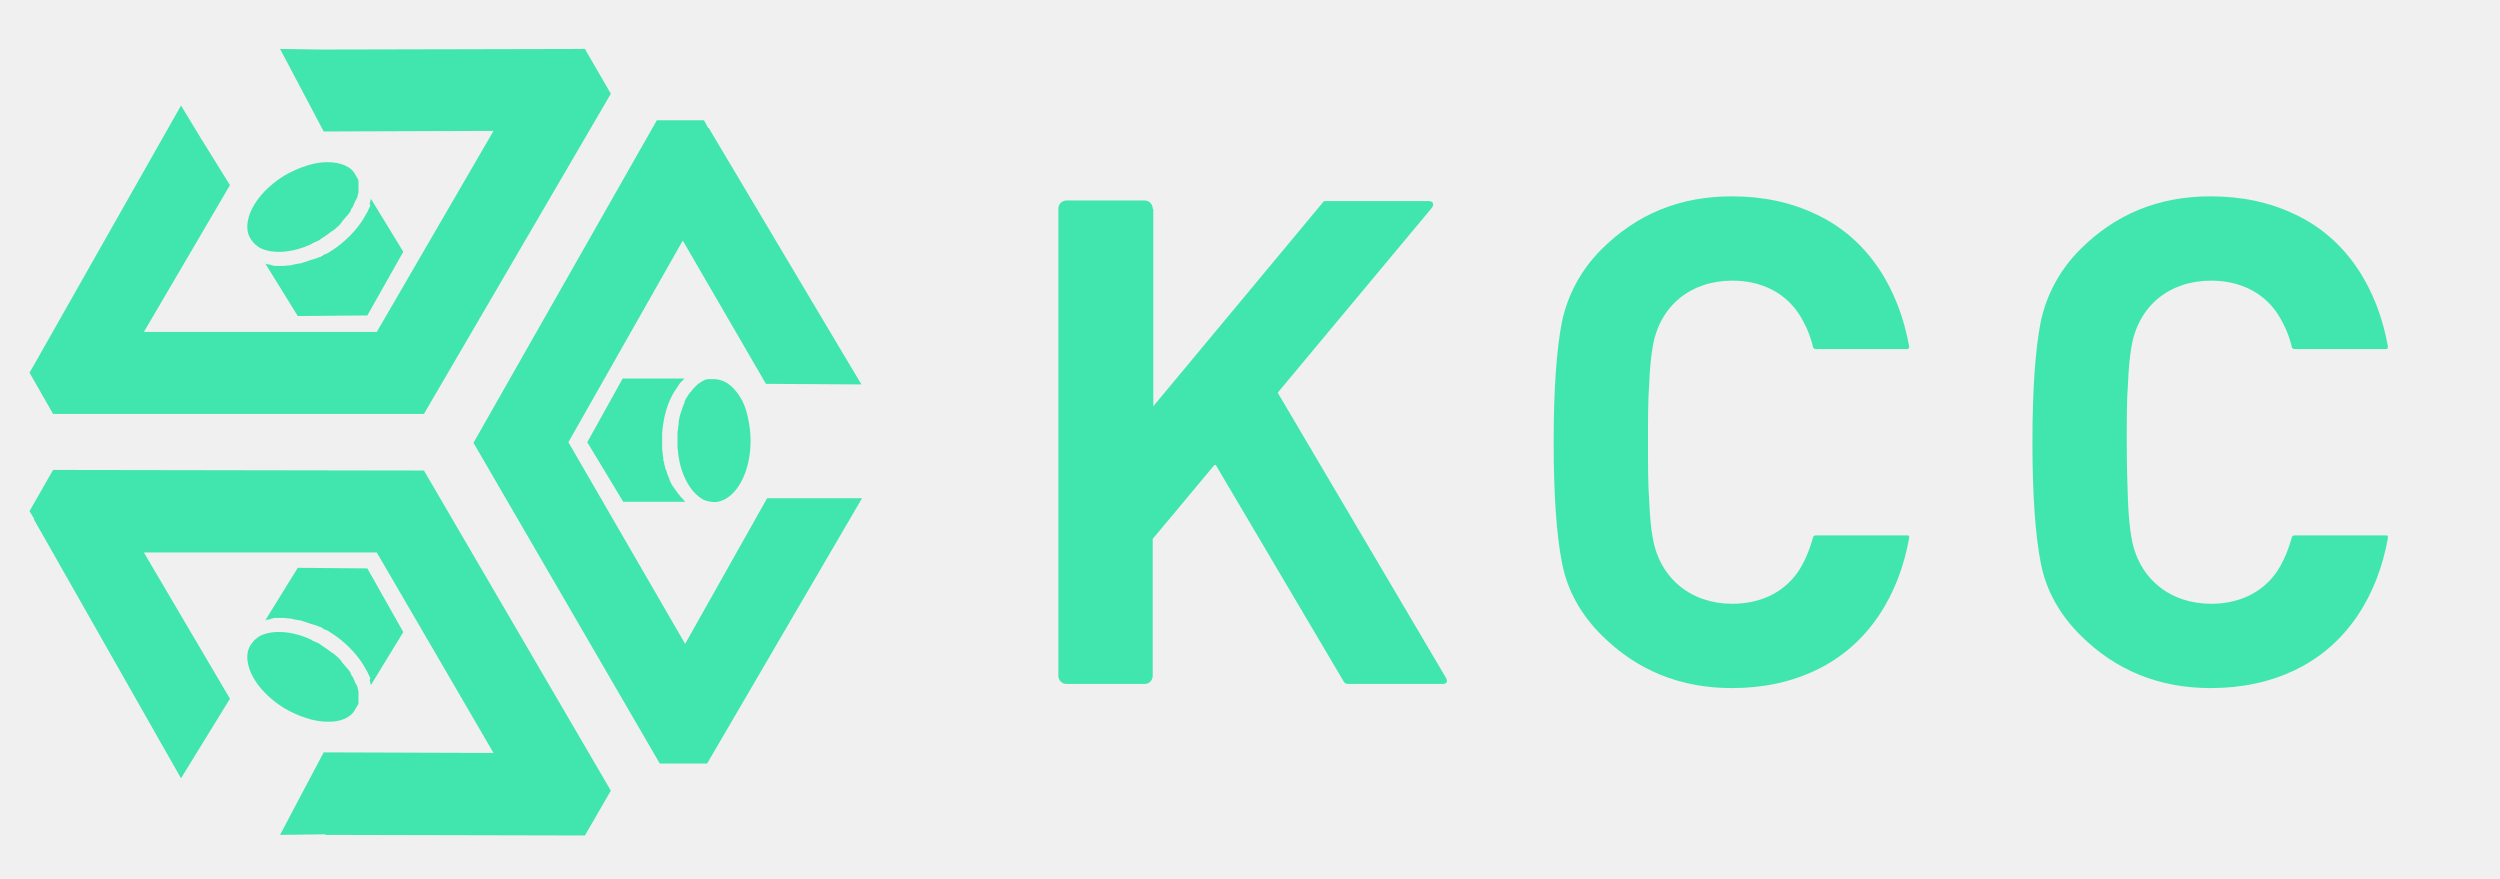
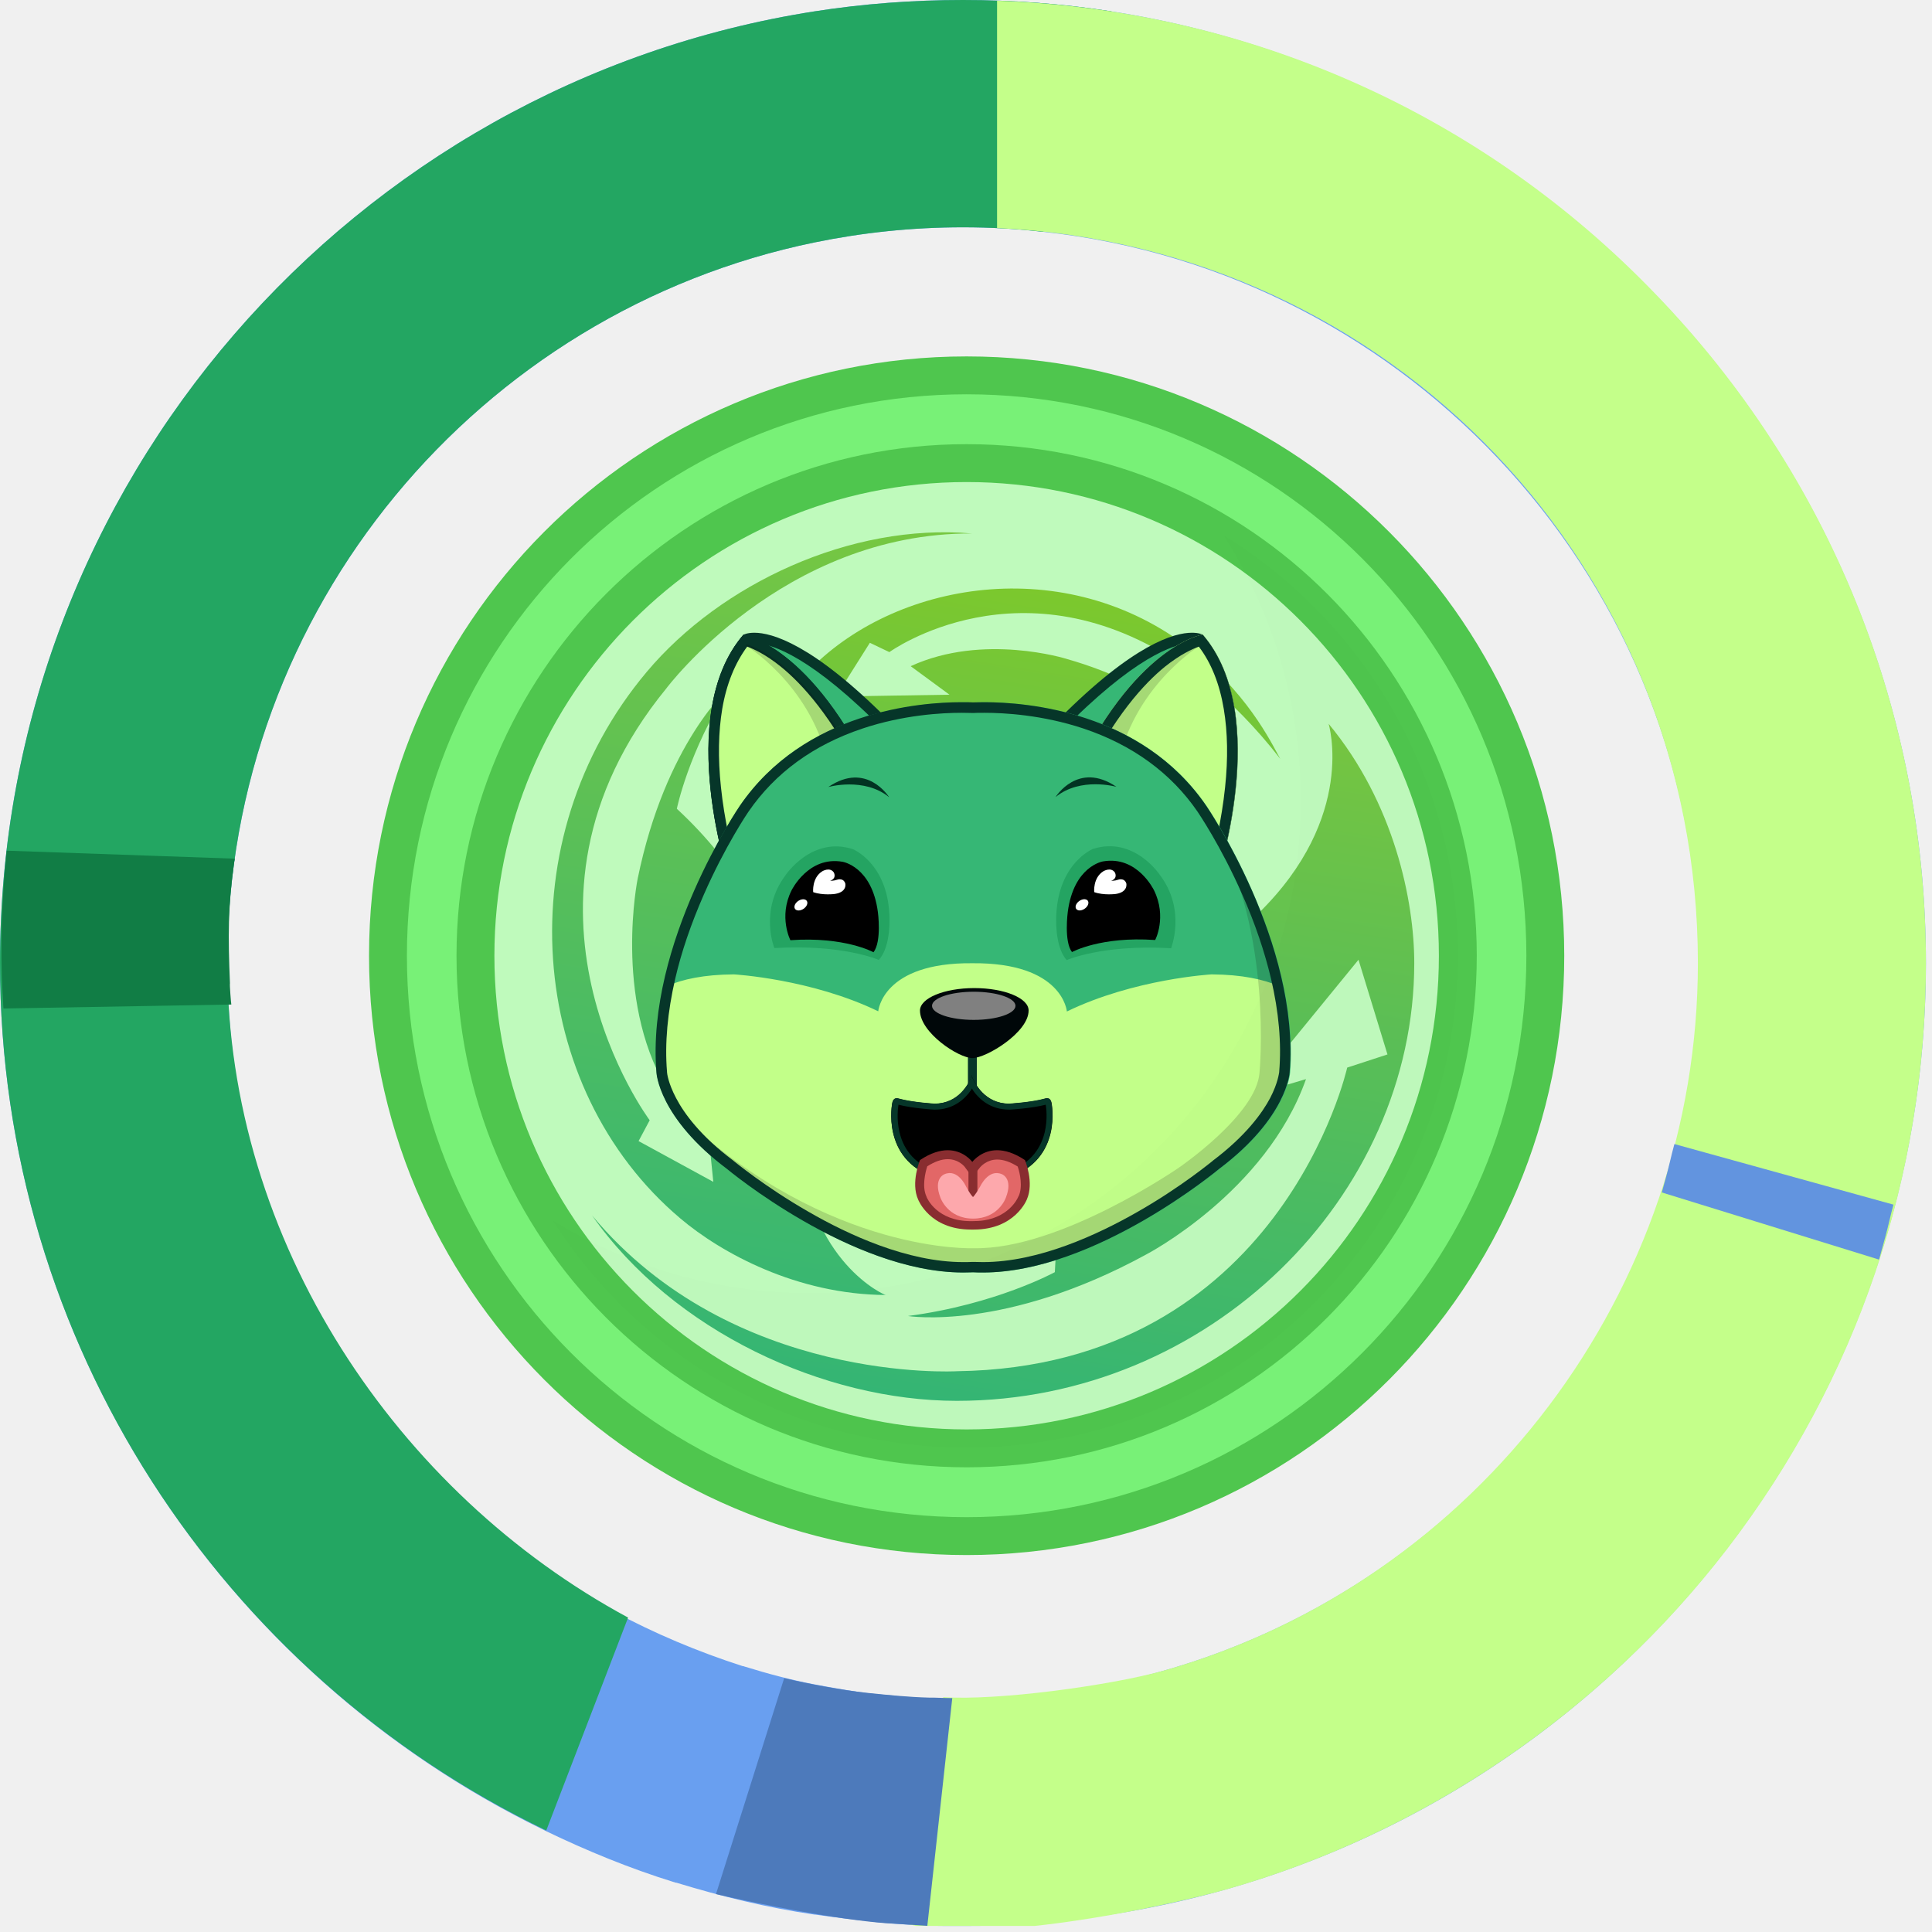
- <svg xmlns="http://www.w3.org/2000/svg" viewBox="0 0 424 149" width="424" height="149">
-   <style>
- 		tspan { white-space:pre }
- 		.shp0 { fill: #41e6af } 
- 	</style>
-   <g id="Layer">
-     <path id="Layer" class="shp0" d="M146.1 65.2L142.1 58.5L142.1 58.5L120.2 21.7L120.1 21.7L119.4 20.4L111.4 20.4L80.3 75.1L111.9 129.5L119.9 129.5L120.1 129.2L146.2 84.5L130.1 84.5L116.2 109.2L96.4 75L115.8 40.8L129.9 65.1L146.1 65.2Z" />
-     <path id="Layer" class="shp0" d="M24.4 56.3L39 31.4L34.1 23.5L34.1 23.5L30.7 17.9L5.7 62L5.7 62L5 63.2L9 70.2L71.9 70.2L103.6 15.9L99.2 8.3L55.2 8.4L54.5 8.4L47.5 8.3L51.2 15.3L51.2 15.3L54.9 22.3L83.7 22.2L63.9 56.3L24.4 56.3Z" />
-     <path id="Layer" class="shp0" d="M55.5 27.5C54.4 27.5 53.2 27.7 52 28.1C50.7 28.5 49.4 29.1 48.2 29.8C44.8 31.9 42.4 34.9 42 37.7C41.8 39 42.1 40.1 42.8 40.9L42.8 40.9C42.9 41.1 43.1 41.2 43.2 41.4C43.3 41.5 43.4 41.5 43.5 41.6C43.6 41.7 43.6 41.7 43.7 41.8C43.9 41.9 44 42 44.2 42.1L44.2 42.1C46.3 43.1 49.6 42.9 52.8 41.4L52.9 41.3C53.2 41.2 53.5 41 53.8 40.9C54.1 40.8 54.3 40.6 54.6 40.4C54.9 40.2 55.2 40 55.5 39.8C55.8 39.6 56 39.4 56.3 39.2L56.5 39.1C56.7 38.9 56.9 38.8 57.1 38.6C57.2 38.5 57.2 38.5 57.3 38.4C57.5 38.3 57.6 38.1 57.7 38C57.8 37.9 57.9 37.8 58 37.6C58.1 37.4 58.3 37.3 58.4 37.1C58.5 37 58.5 37 58.6 36.9C58.7 36.7 58.9 36.6 59 36.4L59.2 36.2C59.3 36 59.4 35.9 59.5 35.7C59.5 35.7 59.5 35.7 59.5 35.6L59.6 35.4C59.8 35.2 59.9 34.9 60 34.7C60.1 34.5 60.2 34.2 60.3 34L60.4 33.9C60.4 33.8 60.5 33.7 60.5 33.7L60.5 33.7C60.5 33.6 60.5 33.6 60.6 33.5C60.6 33.3 60.7 33.2 60.7 33C60.7 32.8 60.8 32.8 60.8 32.7C60.8 32.6 60.8 32.5 60.8 32.5C60.8 32.3 60.8 32.2 60.8 32.1L60.8 31.9C60.8 31.7 60.8 31.6 60.8 31.4C60.8 31.3 60.8 31.3 60.8 31.2C60.8 31.1 60.8 31 60.8 31C60.8 30.9 60.8 30.9 60.8 30.8L60.8 30.7C60.8 30.5 60.7 30.4 60.6 30.2C60.5 30 60.4 29.9 60.3 29.7L60.3 29.7C59.6 28.2 57.7 27.5 55.5 27.5Z" />
-     <path id="Layer" class="shp0" d="M62.8 34.8C62.8 35 62.7 35.1 62.6 35.3L62.6 35.3C62.6 35.4 62.6 35.4 62.5 35.5L62.5 35.5C62.4 35.8 62.3 36 62.1 36.3L62.1 36.3L62.1 36.3C61 38.4 59.2 40.4 57 42C56.7 42.2 56.4 42.4 56.1 42.6C55.8 42.8 55.5 43 55.2 43.1L55.1 43.1L55.1 43.1C55 43.2 54.9 43.2 54.8 43.3C54.6 43.4 54.5 43.5 54.3 43.6L54.2 43.6C54.1 43.6 54 43.7 53.9 43.7C53.7 43.8 53.5 43.9 53.3 43.9L53.1 44C53.1 44 53.1 44 53 44C52.9 44 52.8 44.1 52.7 44.1C52.5 44.2 52.3 44.2 52.1 44.3L51.9 44.4L51.8 44.4C51.6 44.5 51.4 44.5 51.2 44.6C51.1 44.6 51 44.7 50.8 44.7L50.8 44.7L50.8 44.7L50.7 44.7C50.5 44.7 50.3 44.8 50.2 44.8C50.1 44.8 49.9 44.8 49.8 44.9L49.7 44.9C49.6 44.9 49.5 44.9 49.4 45C49.3 45 49.2 45 49.1 45C48.8 45 48.4 45.1 48.1 45.1L48 45.1C47.7 45.1 47.4 45.1 47.1 45.1C47 45.1 46.9 45.1 46.9 45.1L46.8 45.1C46.6 45.1 46.4 45.1 46.2 45C46.1 45 46 45 45.9 44.9C45.7 44.9 45.5 44.8 45.3 44.8C45.2 44.8 45.1 44.7 45 44.7L50.5 53.6L62.3 53.5L68.4 42.7L62.9 33.7C62.9 33.8 62.9 33.9 62.8 34C62.8 34.1 62.8 34.1 62.8 34.2C62.8 34.3 62.7 34.4 62.7 34.6C62.8 34.7 62.8 34.8 62.8 34.8Z" />
-     <path id="Layer" class="shp0" d="M125.5 67.3C126.1 68.2 126.5 69.3 126.8 70.6C127.1 71.9 127.3 73.3 127.3 74.7C127.3 78.7 126 82.3 123.8 84.1C122.8 84.9 121.7 85.3 120.6 85.1L120.6 85.1C120.4 85.1 120.2 85 120 85C119.9 85 119.8 84.9 119.7 84.9C119.6 84.9 119.5 84.8 119.4 84.8C119.2 84.7 119 84.6 118.9 84.5L118.9 84.5C116.9 83.2 115.4 80.3 115 76.8L115 76.7C115 76.4 114.9 76.1 114.9 75.7C114.9 75.4 114.9 75.1 114.9 74.8C114.9 74.4 114.9 74.1 114.9 73.7C114.9 73.4 114.9 73.1 115 72.8L115 72.6C115 72.4 115.1 72.1 115.1 71.9C115.1 71.8 115.1 71.7 115.1 71.6C115.1 71.4 115.2 71.2 115.2 71C115.2 70.8 115.3 70.7 115.3 70.5C115.4 70.3 115.4 70.1 115.5 69.9C115.5 69.8 115.6 69.7 115.6 69.6C115.7 69.4 115.7 69.2 115.8 69L115.9 68.7C116 68.5 116.1 68.4 116.1 68.2C116.1 68.2 116.1 68.2 116.1 68.1L116.2 67.9C116.3 67.6 116.5 67.4 116.6 67.2C116.7 67 116.9 66.8 117 66.6L117.1 66.5C117.2 66.4 117.2 66.4 117.3 66.3L117.3 66.3C117.4 66.2 117.4 66.2 117.4 66.1C117.5 66 117.6 65.9 117.7 65.8C117.8 65.7 117.9 65.6 117.9 65.6C118 65.5 118 65.5 118.1 65.4C118.2 65.3 118.3 65.2 118.4 65.1L118.6 65C118.7 64.9 118.9 64.8 119 64.7C119.1 64.7 119.1 64.7 119.2 64.6C119.3 64.6 119.4 64.5 119.4 64.5C119.4 64.5 119.5 64.5 119.5 64.4L119.6 64.4C119.8 64.4 119.9 64.3 120.1 64.3C120.3 64.3 120.5 64.3 120.7 64.3L120.7 64.3C122.8 64.2 124.3 65.4 125.5 67.3Z" />
-     <path id="Layer" class="shp0" d="M115.4 64.9C115.3 65 115.2 65.2 115.1 65.3L115.1 65.3C115.1 65.4 115 65.4 115 65.5L115 65.5C114.8 65.7 114.7 66 114.5 66.2L114.5 66.2L114.5 66.2C113.2 68.2 112.5 70.8 112.3 73.5C112.3 73.9 112.3 74.2 112.3 74.6C112.3 74.9 112.3 75.3 112.3 75.6L112.3 75.7L112.3 75.7C112.3 75.8 112.3 76 112.3 76.1C112.3 76.3 112.3 76.5 112.4 76.7L112.4 76.8C112.4 76.9 112.4 77 112.4 77.1C112.4 77.3 112.5 77.5 112.5 77.7L112.5 77.9C112.5 77.9 112.5 77.9 112.5 78C112.5 78.1 112.5 78.2 112.6 78.3C112.6 78.5 112.7 78.7 112.7 78.9L112.8 79.1L112.8 79.2C112.8 79.4 112.9 79.6 113 79.8C113 79.9 113.1 80 113.1 80.1L113.1 80.1L113.1 80.1L113.1 80.2C113.2 80.4 113.2 80.5 113.3 80.7C113.3 80.8 113.4 80.9 113.5 81.1L113.5 81.2C113.5 81.3 113.6 81.4 113.6 81.5C113.7 81.6 113.7 81.7 113.7 81.7C113.8 82 114 82.3 114.2 82.6L114.3 82.7C114.5 83 114.6 83.2 114.8 83.4C114.8 83.5 114.9 83.5 114.9 83.6L115 83.7C115.1 83.9 115.3 84 115.4 84.2C115.5 84.3 115.5 84.4 115.6 84.4C115.8 84.6 115.9 84.7 116 84.9C116.1 85 116.2 85 116.2 85.1L105.7 85.1L99.6 75L105.6 64.2L116.1 64.2C116 64.3 116 64.3 115.9 64.4L115.8 64.5C115.7 64.6 115.6 64.7 115.4 64.9C115.5 64.9 115.4 64.9 115.4 64.9Z" />
-     <path id="Layer" class="shp0" d="M55.5 122.4C54.4 122.4 53.2 122.2 52 121.8C50.7 121.4 49.4 120.8 48.2 120.1C44.8 118 42.4 115 42 112.2C41.8 110.9 42.1 109.8 42.8 109L42.8 109C42.9 108.8 43.1 108.7 43.2 108.5C43.3 108.4 43.4 108.4 43.5 108.3C43.6 108.2 43.6 108.2 43.7 108.1C43.9 108 44 107.9 44.2 107.8L44.2 107.8C46.3 106.8 49.6 107 52.8 108.5L52.9 108.6C53.2 108.7 53.5 108.9 53.8 109C54.1 109.1 54.3 109.3 54.6 109.5C54.9 109.7 55.2 109.9 55.5 110.1C55.8 110.3 56 110.5 56.3 110.7L56.5 110.8C56.7 111 56.9 111.1 57.1 111.3C57.2 111.4 57.2 111.4 57.3 111.5C57.5 111.6 57.6 111.8 57.7 111.9C57.8 112 57.9 112.1 58 112.3C58.1 112.5 58.3 112.6 58.4 112.8C58.5 112.9 58.5 112.9 58.6 113C58.7 113.2 58.9 113.3 59 113.5L59.2 113.7C59.3 113.9 59.4 114 59.5 114.2L59.5 114.3L59.6 114.5C59.8 114.7 59.9 115 60 115.2C60.1 115.4 60.2 115.7 60.3 115.9L60.4 116C60.4 116.1 60.5 116.2 60.5 116.2L60.5 116.2C60.5 116.3 60.5 116.3 60.6 116.4C60.6 116.6 60.7 116.7 60.7 116.9C60.7 117.1 60.8 117.1 60.8 117.2C60.8 117.3 60.8 117.4 60.8 117.4C60.8 117.6 60.8 117.7 60.8 117.8L60.8 118C60.8 118.2 60.8 118.3 60.8 118.5C60.8 118.6 60.8 118.6 60.8 118.7C60.8 118.8 60.8 118.9 60.8 118.9C60.8 119 60.8 119 60.8 119.1L60.8 119.2C60.8 119.4 60.7 119.5 60.6 119.7C60.5 119.9 60.4 120 60.3 120.2L60.3 120.2C59.6 121.7 57.7 122.5 55.5 122.4Z" />
-     <path id="Layer" class="shp0" d="M62.8 115.1C62.8 114.9 62.7 114.8 62.6 114.6L62.6 114.6C62.6 114.5 62.6 114.5 62.5 114.4L62.5 114.4C62.4 114.1 62.3 113.9 62.1 113.6L62.1 113.6C61 111.5 59.2 109.5 57 107.9C56.7 107.7 56.4 107.5 56.1 107.3C55.8 107.1 55.5 106.9 55.2 106.8L55.1 106.8L55.1 106.8C55 106.7 54.9 106.7 54.8 106.6C54.6 106.5 54.5 106.4 54.3 106.3L54.2 106.3C54.1 106.3 54 106.2 53.9 106.2C53.7 106.1 53.5 106 53.3 106L53.1 105.9C53.1 105.9 53.1 105.9 53 105.9C52.9 105.9 52.8 105.8 52.7 105.8C52.5 105.7 52.3 105.7 52.1 105.6L51.9 105.5L51.8 105.5C51.6 105.4 51.4 105.4 51.2 105.3C51.1 105.3 51 105.2 50.8 105.2L50.8 105.2L50.8 105.2L50.7 105.2C50.5 105.2 50.3 105.1 50.2 105.1C50.1 105.1 49.9 105.1 49.8 105L49.7 105C49.6 105 49.5 105 49.4 104.9C49.3 104.9 49.2 104.9 49.1 104.9C48.8 104.9 48.4 104.8 48.1 104.8L48 104.8C47.7 104.8 47.4 104.8 47.1 104.8C47 104.8 46.9 104.8 46.9 104.8L46.8 104.8C46.6 104.8 46.4 104.8 46.2 104.9C46.1 104.9 46 104.9 45.9 105C45.7 105 45.5 105.1 45.3 105.1C45.2 105.1 45.1 105.2 45 105.2L50.5 96.3L62.3 96.4L68.4 107.2L62.9 116.2C62.9 116.1 62.9 116 62.8 115.9C62.8 115.8 62.8 115.8 62.8 115.7C62.8 115.6 62.7 115.5 62.7 115.3C62.8 115.2 62.8 115.1 62.8 115.1Z" />
-     <path id="Layer" class="shp0" d="M83.7 127.7L54.9 127.6L50.5 135.9L47.5 141.6L55.2 141.5L55.2 141.6L99.2 141.7L103.6 134.1L71.9 79.8L9 79.7L5 86.7L5.8 88L5.7 88L30.7 132L39 118.5L24.4 93.7L63.9 93.7L83.7 127.7Z" />
-     <path id="Layer" class="shp0" d="M279.5 75C279.5 71.1 279.5 67.8 279.7 65.2C279.8 62.6 280 60.5 280.3 58.8C281.5 51.7 286.9 47.6 293.8 47.6C298.3 47.6 302.4 49.3 305 53.1C306.1 54.8 307 56.7 307.5 58.9C307.6 59.1 307.7 59.2 308 59.2L323.5 59.2C323.7 59.2 323.8 59 323.8 58.8C322.1 49.2 317 40.5 307.9 36.3C303.7 34.3 299 33.3 293.7 33.3C284.9 33.3 277.6 36.3 271.6 42.3C268.2 45.7 265.9 49.9 264.9 54.6C264 59.2 263.5 66 263.5 75C263.5 84 264 90.8 264.9 95.4C265.8 100.2 268.2 104.3 271.6 107.7C277.6 113.7 285 116.7 293.7 116.7C299 116.7 303.7 115.7 307.9 113.7C317 109.4 322.1 100.8 323.8 91.2C323.8 91 323.8 90.8 323.5 90.8L308 90.8C307.7 90.8 307.6 90.9 307.5 91.1C306.9 93.3 306.1 95.2 305 96.9C302.4 100.7 298.3 102.4 293.8 102.4C286.9 102.4 281.5 98.2 280.3 91.2C280 89.6 279.8 87.4 279.7 84.8C279.5 82.2 279.5 78.9 279.5 75Z" />
-     <path id="Layer" class="shp0" d="M360.7 75C360.7 71.1 360.7 67.8 360.9 65.2C361 62.6 361.2 60.5 361.5 58.8C362.7 51.7 368.1 47.6 375 47.6C379.5 47.6 383.6 49.3 386.2 53.1C387.3 54.8 388.2 56.7 388.7 58.9C388.8 59.1 388.9 59.2 389.2 59.2L404.7 59.2C404.9 59.2 405 59 405 58.8C403.3 49.2 398.2 40.5 389.1 36.3C384.9 34.3 380.2 33.3 374.9 33.3C366.1 33.3 358.8 36.3 352.8 42.3C349.4 45.7 347.1 49.9 346.1 54.6C345.2 59.2 344.7 66 344.7 75C344.7 84 345.2 90.8 346.1 95.4C347 100.2 349.4 104.3 352.8 107.7C358.8 113.7 366.2 116.7 374.9 116.7C380.2 116.7 384.9 115.7 389.1 113.7C398.2 109.4 403.3 100.8 405 91.2C405 91 405 90.8 404.7 90.8L389.2 90.8C388.9 90.8 388.8 90.9 388.7 91.1C388.1 93.3 387.3 95.2 386.2 96.9C383.6 100.7 379.5 102.4 375 102.4C368.1 102.4 362.7 98.2 361.5 91.2C361.2 89.6 361 87.4 360.9 84.8C360.8 82.2 360.7 78.9 360.7 75Z" />
-     <path id="Layer" class="shp0" d="M195.5 35.4C195.5 34.6 194.9 34 194.1 34L180.9 34C180.1 34 179.5 34.6 179.5 35.4L179.5 114.6C179.5 115.4 180.1 116 180.9 116L194.1 116C194.9 116 195.5 115.4 195.5 114.6L195.5 91.4L206.1 78.7L227.9 115.6C228.1 115.9 228.3 116 228.7 116L244.7 116C245.4 116 245.6 115.5 245.2 114.9L216.7 66.6L242.8 35.3C243.3 34.7 243.1 34.1 242.3 34.1L224.8 34.1C224.5 34.1 224.4 34.2 224.3 34.4L195.6 68.9L195.6 35.4L195.5 35.4Z" />
+ <svg xmlns="http://www.w3.org/2000/svg" width="255" height="255" viewBox="0 0 255 255" fill="none">
+   <g clip-path="url(#clip0)">
+     <path d="M146.7 1.5C140.3 0.5 133.8 0 127.1 0C120.4 0 113.9 0.5 107.5 1.5C46.7 11 0 63.7 0 127.1C0 177.2 29.2 220.7 71.5 241.4C71.7 241.5 71.9 241.6 72.1 241.7C77.5 244.3 83.1 246.6 88.9 248.4C89 248.4 89.1 248.5 89.3 248.5C95.2 250.3 101.3 251.8 107.5 252.7H107.6C110.3 253.1 113 253.4 115.7 253.7C118.8 254 121.9 254.2 125.1 254.2C125.8 254.2 126.5 254.2 127.2 254.2C128.7 254.2 130.2 254.2 131.7 254.1C199.7 251.7 254.2 195.6 254.2 127.1C254.2 63.7 207.5 11 146.7 1.5ZM131.6 224.1C130.1 224.2 128.6 224.2 127.1 224.2C126.4 224.2 125.7 224.2 125 224.2C122.3 224.2 119.5 224 116.9 223.7C116.5 223.7 116.1 223.6 115.6 223.6C112.8 223.3 110.1 222.8 107.4 222.3C104.3 221.7 101.3 220.9 98.4 220C98.3 220 98.2 219.9 98 219.9C92.1 218 86.4 215.6 81 212.7C80.9 212.6 80.8 212.6 80.7 212.5C50.6 195.9 30 163.9 30 127.1C30 80.3 63.3 41.1 107.5 32C113.8 30.7 120.4 30 127.1 30C130.7 30 134.2 30.2 137.7 30.6C186.3 35.9 224.2 77.1 224.2 127.1C224.2 179.1 183.1 221.7 131.6 224.1Z" fill="#699FF0" />
+     <path d="M146.7 1.5L137.7 30.6C134.2 30.2 130.7 30 127.1 30C120.4 30 113.8 30.7 107.5 32C63.3 41.1 30 80.3 30 127.1C30 164 52.5 197.1 82.9 213.5L72.1 241.6C29.5 221.1 0 177.5 0 127.1C0 63.7 46.7 11 107.5 1.5C113.9 0.5 120.5 0 127.1 0C133.8 0 140.3 0.5 146.7 1.5Z" fill="#23A662" />
+     <path d="M218.5 38.8C195.6 15 164.8 1.3 131.8 0.1C131.7 0.1 131.7 0.1 131.6 0.1V30.1C183.6 32.5 224.1 74.9 224.1 127.1C224.1 170.3 195.1 208.7 153.6 220.5C146.4 222.5 131.5 224.5 124.5 224L120 254C130 256.5 152 252.1 161.8 249.4C187.9 242 211.4 226 228 204.4C245.1 182.1 254.2 155.3 254.2 127.1C254.2 94 241.5 62.6 218.5 38.8Z" fill="#C4FF8A" />
+     <path d="M220.999 151L249.914 158.997C249.514 160.442 249.21 161.915 248.811 163.36C248.624 164.035 248.198 165.577 248.011 166.252L219.336 157.388C219.523 156.713 219.709 156.038 219.896 155.364C220.296 153.918 220.599 152.446 220.999 151Z" fill="#6294DF" />
+     <path d="M30.533 132.586L0.461 133.109C0.427 133.015 0.368 131.119 0.333 131.025C0.018 124.96 0.241 118.911 0.815 112.945C0.84 112.723 0.865 112.5 0.889 112.278L31.01 113.335C30.951 113.463 30.985 113.557 30.926 113.686C30.071 119.755 30.095 123.583 30.351 129.776C30.291 129.904 30.498 132.492 30.533 132.586Z" fill="#117D45" />
+     <path d="M125.689 224.125L122.397 254.187C122.397 254.187 116.95 253.824 116.85 253.832C110.49 253.342 100.633 251.411 94.5 250L103.5 221.5C106.67 222.247 111.159 223.09 114.397 223.431C117.128 223.712 119.86 223.993 122.675 224.067C123.073 224.035 125.29 224.157 125.689 224.125Z" fill="#4D7ABB" />
  </g>
+   <path d="M127.584 202.747C169.766 202.747 203.961 168.451 203.961 126.145C203.961 83.839 169.766 49.543 127.584 49.543C85.402 49.543 51.207 83.839 51.207 126.145C51.207 168.451 85.402 202.747 127.584 202.747Z" fill="#78F177" />
+   <path fill-rule="evenodd" clip-rule="evenodd" d="M127.584 52.043C86.79 52.043 53.707 85.213 53.707 126.145C53.707 167.077 86.79 200.247 127.584 200.247C168.379 200.247 201.461 167.077 201.461 126.145C201.461 85.213 168.379 52.043 127.584 52.043ZM48.707 126.145C48.707 82.465 84.014 47.043 127.584 47.043C171.154 47.043 206.461 82.465 206.461 126.145C206.461 169.825 171.154 205.247 127.584 205.247C84.014 205.247 48.707 169.825 48.707 126.145Z" fill="#4FC64E" />
+   <path d="M127.584 191.166C163.389 191.166 192.415 162.055 192.415 126.145C192.415 90.235 163.389 61.124 127.584 61.124C91.779 61.124 62.754 90.235 62.754 126.145C62.754 162.055 91.779 191.166 127.584 191.166Z" fill="#BFFABC" />
+   <path fill-rule="evenodd" clip-rule="evenodd" d="M127.584 63.624C93.167 63.624 65.254 91.609 65.254 126.145C65.254 160.682 93.167 188.666 127.584 188.666C162.001 188.666 189.915 160.682 189.915 126.145C189.915 91.609 162.001 63.624 127.584 63.624ZM60.254 126.145C60.254 88.861 90.392 58.624 127.584 58.624C164.777 58.624 194.915 88.861 194.915 126.145C194.915 163.429 164.777 193.666 127.584 193.666C90.392 193.666 60.254 163.429 60.254 126.145Z" fill="#4FC64E" />
+   <path d="M175.359 95.528C175.359 95.528 179.112 107.784 166.122 120.523C163.115 123.491 159.506 126.941 155.85 130.729C155.85 130.729 140.382 141.972 139.227 167.908C139.227 167.908 131.433 172.178 119.838 173.698C119.838 173.698 132.612 175.773 151.255 165.592C151.255 165.592 167.084 157.389 172.376 142.43L164.534 144.746L179.304 126.675L183.129 139.173L177.813 140.91C177.813 140.91 169.032 180.381 126.309 180.985C126.309 180.985 96.721 182.722 78.15 160.429C88.854 175.701 108.773 184.893 126.285 184.893C159.651 184.893 186.665 157.944 186.665 127.11C186.665 118.955 184.043 105.999 175.359 95.528Z" fill="url(#paint0_linear)" />
+   <path d="M105.573 150.947C105.309 147.304 105.02 143.009 104.563 138.449C104.563 138.449 105.766 121.947 89.335 106.747C89.335 106.747 90.851 99.195 96.312 90.679C96.312 90.679 87.844 97.965 84.163 115.988C84.163 115.988 80.988 131.622 87.868 143.444L92.102 135.796L94.147 155.99L84.284 150.609L85.751 147.859C85.751 147.859 64.534 119.486 87.94 90.872C87.94 90.872 103.288 70.316 128.282 70.412C112.285 69.013 95.109 77.071 85.366 88.676C66.795 110.752 69.465 143.637 89.793 160.815C95.181 165.375 105.164 170.852 116.903 170.924C116.879 170.996 106.728 166.654 105.573 150.947Z" fill="url(#paint1_linear)" />
+   <path d="M117.385 86.07C117.385 86.07 134.897 73.356 156.187 87.88C156.187 87.88 162.176 91.402 168.984 100.16C168.359 99.195 165.304 92.199 158.015 86.384C141.609 72.825 118.756 76.396 107.016 88.242C103.312 91.837 98.428 99.219 97.659 107.688C97.659 107.688 101.724 100.643 113.487 100.764C116.687 100.788 118.9 100.619 122.845 100.812C122.845 100.812 135.186 102.935 147.935 91.282C147.935 91.282 152.891 92.826 158.905 97.313C158.905 97.313 153.973 90.727 140.767 86.963C140.767 86.963 129.797 83.513 120.199 87.928L125.323 91.692L110.336 91.933L114.811 84.84L117.385 86.07Z" fill="url(#paint2_linear)" />
+   <path d="M96.697 115.143C96.119 113.213 94.989 108.942 94.483 104.045C93.858 97.989 94.05 89.689 98.573 84.333C98.717 84.285 99.03 84.189 99.559 84.189C101.724 84.189 106.728 85.588 116.134 94.853L96.697 115.143Z" fill="#36B775" />
+   <path d="M99.559 84.888C101.195 84.888 105.91 85.877 115.147 94.877L97.033 113.768C95.494 108.098 92.294 93.043 98.958 84.912C99.078 84.912 99.27 84.888 99.559 84.888ZM99.559 83.513C98.573 83.513 98.14 83.778 98.14 83.778C88.902 94.491 96.384 116.47 96.384 116.47L117.096 94.877C107.209 84.985 101.868 83.513 99.559 83.513Z" fill="#063629" />
+   <path d="M96.745 115.384C96.215 113.575 94.989 109.184 94.459 104.045C93.834 98.061 94.026 89.906 98.38 84.55C99.126 84.768 100.978 85.443 103.384 87.373C106.271 89.665 110.553 94.249 114.738 103.104L96.745 115.384Z" fill="#C2FF89" />
+   <path d="M98.621 85.347C99.487 85.66 101.075 86.384 103.071 88.001C105.814 90.22 109.855 94.587 113.872 102.839L97.154 114.226C96.552 112.103 95.614 108.267 95.157 103.9C94.748 100.064 94.82 96.59 95.325 93.574C95.879 90.293 97.009 87.518 98.621 85.347ZM98.116 83.778C88.878 94.491 96.36 116.47 96.36 116.47L115.604 103.321C107.161 85.129 98.116 83.778 98.116 83.778Z" fill="#063629" />
+   <path opacity="0.15" fill-rule="evenodd" clip-rule="evenodd" d="M98.308 85.105C98.308 85.105 106.752 90.099 109.23 100.426L112.718 98.52C112.718 98.52 104.178 84.14 98.308 85.105Z" fill="black" />
+   <path d="M98.525 85.009C99.343 85.274 101.051 85.998 103.216 87.735C106.006 89.979 110.168 94.442 114.257 102.983L96.961 114.781C96.384 112.755 95.325 108.701 94.844 104.045C94.435 100.185 94.483 96.662 94.989 93.598C95.59 90.1 96.769 87.204 98.525 85.009ZM98.116 83.778C88.878 94.491 96.36 116.47 96.36 116.47L115.604 103.321C107.161 85.129 98.116 83.778 98.116 83.778Z" fill="#063629" />
+   <path d="M140.743 94.877C150.124 85.588 155.128 84.189 157.293 84.189C157.822 84.189 158.159 84.285 158.279 84.333C162.802 89.689 162.994 97.989 162.369 104.045C161.864 108.967 160.733 113.237 160.156 115.143L140.743 94.877Z" fill="#36B775" />
+   <path d="M157.317 84.888C157.582 84.888 157.798 84.912 157.919 84.96C159.723 87.18 160.95 90.075 161.551 93.622C162.056 96.638 162.128 100.112 161.719 103.948C161.311 108.002 160.444 111.596 159.843 113.816L141.729 94.901C150.966 85.877 155.681 84.888 157.317 84.888ZM157.317 83.513C155.008 83.513 149.643 84.985 139.805 94.877L160.517 116.494C160.517 116.494 167.998 94.491 158.761 83.802C158.737 83.754 158.304 83.513 157.317 83.513Z" fill="#063629" />
+   <path d="M158.737 83.754C158.737 83.754 149.692 85.105 141.248 103.321L160.493 116.47C160.493 116.47 167.974 94.466 158.737 83.754Z" fill="#C2FF89" />
+   <path opacity="0.15" fill-rule="evenodd" clip-rule="evenodd" d="M158.544 85.105C158.544 85.105 150.1 90.099 147.647 100.426L144.159 98.52C144.159 98.52 152.699 84.14 158.544 85.105Z" fill="black" />
+   <path d="M158.231 85.347C159.867 87.494 160.974 90.268 161.527 93.598C162.032 96.614 162.104 100.088 161.695 103.924C161.238 108.291 160.3 112.127 159.699 114.25L142.98 102.838C146.997 94.563 151.039 90.196 153.781 87.976C155.778 86.384 157.365 85.66 158.231 85.347ZM158.737 83.754C158.737 83.754 149.692 85.105 141.248 103.321L160.493 116.47C160.493 116.47 167.974 94.466 158.737 83.754Z" fill="#063629" />
+   <path d="M159.218 106.337C149.667 92.44 131.866 92.561 128.45 92.729C125.034 92.585 107.233 92.464 97.683 106.337C97.683 106.337 85.27 124.456 86.665 141.562C86.665 141.562 86.93 147.497 95.999 154.301C95.999 154.301 113.343 168.777 128.474 167.908C143.605 168.777 160.95 154.301 160.95 154.301C169.995 147.497 170.283 141.562 170.283 141.562C171.63 124.456 159.218 106.337 159.218 106.337Z" fill="#36B775" />
+   <path d="M169.465 134.42C169.465 134.42 169.441 132.056 168.816 130.15C166.819 129.281 163.957 128.63 159.915 128.606C159.915 128.606 149.716 129.185 140.815 133.503C140.815 133.503 140.31 127.037 128.354 127.134C116.422 127.013 115.917 133.479 115.917 133.479C107.041 129.185 96.865 128.606 96.865 128.606C92.896 128.63 90.081 129.257 88.085 130.126C87.94 131.501 87.411 134.324 87.411 134.324C86.545 140.018 86.545 145.132 93.954 151.984C93.954 151.984 110.456 167.353 128.306 167.45V167.522C143.966 168.487 162.489 152.419 162.489 152.419C169.898 145.929 170.404 141.779 169.465 134.42Z" fill="#C2FF89" />
+   <path opacity="0.15" fill-rule="evenodd" clip-rule="evenodd" d="M169.465 141.851C168.455 149.379 156.812 156.738 156.812 156.738C138.409 169.139 128.715 167.377 128.715 167.377C107.474 167.739 90.009 147.401 90.009 147.401C109.566 165.616 128.546 164.748 128.546 164.748C139.901 164.965 155.609 154.108 155.609 154.108C155.609 154.108 165.857 147.111 166.242 141.562C166.242 141.562 168.046 123.105 160.276 109.473C160.3 109.449 170.861 124.118 169.465 141.851Z" fill="black" />
+   <path d="M129.942 94.081C132.492 94.081 137.567 94.346 143.004 96.155C149.475 98.327 154.551 102.018 158.063 107.133C158.087 107.181 161.142 111.621 163.981 118.111C165.665 121.899 166.916 125.638 167.757 129.161C168.792 133.576 169.153 137.702 168.84 141.441V141.465V141.489C168.816 141.586 168.696 142.913 167.637 144.94C166.603 146.894 164.438 149.91 160.084 153.191L160.06 153.215L160.036 153.239C159.987 153.263 155.946 156.641 150.149 159.946C144.88 162.962 137.086 166.581 129.749 166.581C129.34 166.581 128.931 166.557 128.522 166.557H128.426H128.354C127.945 166.581 127.536 166.581 127.127 166.581C119.79 166.581 111.996 162.986 106.728 159.946C100.954 156.641 96.889 153.263 96.841 153.239L96.817 153.215L96.793 153.191C92.439 149.934 90.274 146.918 89.239 144.94C88.181 142.937 88.036 141.634 88.036 141.489V141.441C87.724 137.702 88.109 133.576 89.119 129.185C89.937 125.638 91.212 121.923 92.872 118.135C95.71 111.645 98.765 107.157 98.789 107.133C102.302 102.018 107.353 98.327 113.848 96.155C119.261 94.346 124.361 94.081 126.911 94.081C127.56 94.081 128.041 94.105 128.354 94.105H128.426H128.498C128.811 94.081 129.292 94.081 129.942 94.081ZM129.942 92.681C129.292 92.681 128.787 92.705 128.426 92.705C128.065 92.681 127.56 92.681 126.911 92.681C121.378 92.681 106.199 93.888 97.659 106.337C97.659 106.337 85.246 124.456 86.641 141.562C86.641 141.562 86.906 147.497 95.975 154.301C95.975 154.301 112.333 167.956 127.127 167.956C127.584 167.956 127.993 167.932 128.426 167.932C128.859 167.956 129.292 167.956 129.725 167.956C144.52 167.956 160.878 154.301 160.878 154.301C169.922 147.497 170.211 141.562 170.211 141.562C171.63 124.456 159.194 106.337 159.194 106.337C150.654 93.888 135.475 92.681 129.942 92.681Z" fill="#063629" />
+   <path d="M128.931 138.86H127.753V146.291H128.931V138.86Z" fill="#063629" />
+   <path d="M138.794 145.591C138.626 144.698 137.952 145.012 137.952 145.012C136.148 145.518 133.213 145.687 133.213 145.687C129.966 145.687 128.643 142.937 128.306 142.141V141.899C128.306 141.899 128.282 141.948 128.258 142.02C128.234 141.948 128.21 141.899 128.21 141.899V142.141C127.897 142.961 126.574 145.687 123.326 145.687C123.326 145.687 120.416 145.518 118.611 145.012C118.611 145.012 117.938 144.722 117.769 145.591C117.769 145.591 116.254 152.974 123.326 155.386H133.189C140.31 152.974 138.794 145.591 138.794 145.591Z" fill="black" />
+   <path d="M128.138 143.926L128.282 144.312L128.426 143.926C129.268 145.108 130.76 146.459 133.213 146.459H133.237H133.261C133.382 146.459 136.148 146.29 138.024 145.808C138.073 146.097 138.313 147.69 137.88 149.475C137.279 151.96 135.643 153.721 133.093 154.614H128.33H128.258H123.519C120.945 153.697 119.333 151.984 118.732 149.475C118.299 147.714 118.539 146.097 118.587 145.808C120.464 146.29 123.206 146.459 123.326 146.459H123.35H123.374C125.804 146.459 127.296 145.108 128.138 143.926ZM128.306 141.875C128.306 141.875 128.282 141.923 128.258 141.996C128.234 141.923 128.21 141.875 128.21 141.875V142.117C127.897 142.937 126.574 145.663 123.326 145.663C123.326 145.663 120.416 145.494 118.611 144.988C118.611 144.988 118.515 144.939 118.371 144.939C118.154 144.939 117.89 145.036 117.769 145.567C117.769 145.567 116.254 152.949 123.326 155.362H128.21H128.282H133.189C140.286 152.949 138.77 145.567 138.77 145.567C138.674 145.036 138.385 144.939 138.169 144.939C138.024 144.939 137.928 144.988 137.928 144.988C136.124 145.494 133.189 145.663 133.189 145.663C129.942 145.663 128.619 142.913 128.282 142.117L128.306 141.875Z" fill="#063629" />
+   <path d="M128.282 143.661L127.921 144.336H128.643L128.282 143.661Z" fill="black" />
+   <path d="M128.162 161.731C123.23 161.731 121.811 158.305 121.763 158.136L121.739 158.112C120.969 156.423 121.691 154.131 121.907 153.528C123.038 152.78 124.096 152.418 125.082 152.418C126.79 152.418 127.729 153.552 127.897 153.769L128.354 154.397L128.835 153.769C129.004 153.552 129.966 152.442 131.626 152.442C132.612 152.442 133.67 152.804 134.801 153.552C135.042 154.179 135.763 156.423 134.969 158.136V158.16V158.184C134.897 158.329 133.55 161.586 128.907 161.755C128.907 161.731 128.21 161.731 128.162 161.731Z" fill="#E26767" />
+   <path d="M125.082 152.998C126.55 152.998 127.344 153.987 127.416 154.131L128.33 155.362L129.292 154.156C129.437 153.963 130.23 153.046 131.626 153.046C132.443 153.046 133.358 153.359 134.32 153.963C134.633 154.855 135.017 156.665 134.44 157.895L134.416 157.919L134.392 157.968C134.32 158.161 133.093 160.911 129.1 161.152L128.282 161.176C128.234 161.176 128.186 161.176 128.137 161.176C123.687 161.176 122.364 158.185 122.292 157.968V157.944L122.268 157.895C121.691 156.641 122.099 154.831 122.388 153.938C123.374 153.311 124.265 152.998 125.082 152.998ZM125.082 151.815C124.096 151.815 122.869 152.153 121.426 153.118C121.426 153.118 120.175 156.11 121.185 158.33C121.185 158.33 122.701 162.286 128.137 162.286C128.186 162.286 128.234 162.286 128.306 162.286C128.378 162.286 128.45 162.286 128.546 162.286C133.983 162.286 135.523 158.33 135.523 158.33C136.533 156.086 135.282 153.118 135.282 153.118C133.839 152.153 132.612 151.815 131.602 151.815C129.677 151.815 128.571 153.07 128.33 153.359C128.186 153.166 127.079 151.815 125.082 151.815Z" fill="#892D30" />
+   <path d="M129.004 153.866H127.825V160.019H129.004V153.866Z" fill="#892D30" />
+   <path d="M132.227 154.976C130.471 154.228 129.388 156.568 129.388 156.568C128.763 157.702 128.426 157.992 128.426 157.992C128.426 157.992 128.089 157.727 127.488 156.568C127.488 156.568 126.429 154.228 124.673 154.976C124.673 154.976 123.134 155.507 124.12 158.064C124.12 158.064 125.058 160.839 128.426 160.839C131.818 160.839 132.756 158.088 132.756 158.088C133.767 155.507 132.227 154.976 132.227 154.976Z" fill="#FDA8AC" />
+   <path d="M128.595 130.415C124.625 130.415 121.426 131.742 121.426 133.382C121.426 136.278 126.502 139.655 128.354 139.655C130.158 139.655 135.763 136.278 135.763 133.382C135.787 131.742 132.564 130.415 128.595 130.415Z" fill="#000709" />
+   <path d="M128.522 134.613C131.565 134.613 134.031 133.781 134.031 132.755C134.031 131.729 131.565 130.898 128.522 130.898C125.48 130.898 123.014 131.729 123.014 132.755C123.014 133.781 125.48 134.613 128.522 134.613Z" fill="#808080" />
+   <path d="M109.326 103.876C109.326 103.876 114.065 102.525 117.36 105.227C117.336 105.203 114.402 100.426 109.326 103.876Z" fill="#023322" />
+   <path d="M139.323 105.203C142.619 102.501 147.358 103.852 147.358 103.852C142.282 100.402 139.323 105.203 139.323 105.203Z" fill="#023322" />
+   <path d="M117.385 120.692C117.072 113.912 112.573 112.079 112.573 112.079C107.113 110.317 103.673 115.529 103.673 115.529C100.185 120.185 102.205 125.131 102.205 125.131C111.274 124.6 115.989 126.699 115.989 126.699C117.697 124.842 117.385 120.692 117.385 120.692Z" fill="#24A462" />
+   <path d="M115.869 120.379C115.075 114.347 111.202 113.744 111.202 113.744C106.68 112.948 104.467 117.532 104.467 117.532C102.734 121.006 104.322 124.094 104.322 124.094C111.491 123.587 115.292 125.686 115.292 125.686C116.398 124.239 115.869 120.379 115.869 120.379Z" fill="black" />
+   <path d="M106.057 119.953C106.487 119.664 106.68 119.196 106.488 118.908C106.296 118.621 105.791 118.622 105.361 118.911C104.93 119.2 104.737 119.668 104.929 119.956C105.122 120.244 105.626 120.242 106.057 119.953Z" fill="white" />
+   <path d="M111.563 116.591C111.298 115.819 110.505 116.108 110.505 116.108C110.023 116.277 109.566 116.253 109.566 116.253C110.505 115.915 110.047 115.143 110.047 115.143C109.518 114.395 108.532 114.998 108.532 114.998C107.137 115.867 107.329 117.749 107.329 117.749C108.58 118.207 110.192 117.99 110.192 117.99C111.876 117.725 111.563 116.591 111.563 116.591Z" fill="white" />
+   <path d="M153.107 115.505C153.107 115.505 149.692 110.294 144.231 112.055C144.231 112.055 139.757 113.889 139.42 120.692C139.42 120.692 139.107 124.842 140.791 126.724C140.791 126.724 145.482 124.625 154.575 125.156C154.551 125.132 156.596 120.161 153.107 115.505Z" fill="#24A462" />
+   <path d="M152.314 117.507C152.314 117.507 150.125 112.899 145.578 113.695C145.578 113.695 141.729 114.299 140.935 120.354C140.935 120.354 140.406 124.239 141.488 125.662C141.488 125.662 145.289 123.563 152.458 124.07C152.482 124.094 154.046 121.006 152.314 117.507Z" fill="black" />
+   <path d="M143.557 118.858C143.317 118.593 142.812 118.641 142.403 118.955C141.994 119.269 141.849 119.727 142.066 119.992C142.306 120.258 142.812 120.21 143.221 119.896C143.629 119.582 143.774 119.124 143.557 118.858Z" fill="white" />
+   <path d="M148.657 116.591C148.392 115.819 147.599 116.108 147.599 116.108C147.118 116.277 146.66 116.253 146.66 116.253C147.599 115.915 147.142 115.143 147.142 115.143C146.612 114.395 145.626 114.998 145.626 114.998C144.231 115.867 144.423 117.749 144.423 117.749C145.674 118.207 147.286 117.99 147.286 117.99C148.946 117.725 148.657 116.591 148.657 116.591Z" fill="white" />
+   <g opacity="0.1">
+     <path opacity="0.1" d="M161.503 70.653C167.95 80.763 171.703 92.778 171.703 105.661C171.703 141.562 142.691 170.683 106.872 170.683C94.435 170.683 82.816 167.16 72.953 161.08C84.476 179.127 104.635 191.07 127.584 191.07C163.379 191.07 192.415 161.973 192.415 126.072C192.415 102.621 180.05 82.09 161.503 70.653Z" fill="black" />
+   </g>
+   <defs>
+     <linearGradient id="paint0_linear" x1="126.13" y1="185.541" x2="141.29" y2="90.107" gradientUnits="userSpaceOnUse">
+       <stop stop-color="#34B675" />
+       <stop offset="1" stop-color="#77C741" />
+     </linearGradient>
+     <linearGradient id="paint1_linear" x1="91.33" y1="167.377" x2="107.254" y2="67.134" gradientUnits="userSpaceOnUse">
+       <stop stop-color="#39B771" />
+       <stop offset="1" stop-color="#77C741" />
+     </linearGradient>
+     <linearGradient id="paint2_linear" x1="131.841" y1="113.07" x2="137.452" y2="77.751" gradientUnits="userSpaceOnUse">
+       <stop stop-color="#67C34C" />
+       <stop offset="1" stop-color="#7CC82D" />
+     </linearGradient>
+     <clipPath id="clip0">
+       <rect width="254.2" height="254.2" fill="white" />
+     </clipPath>
+   </defs>
</svg>
